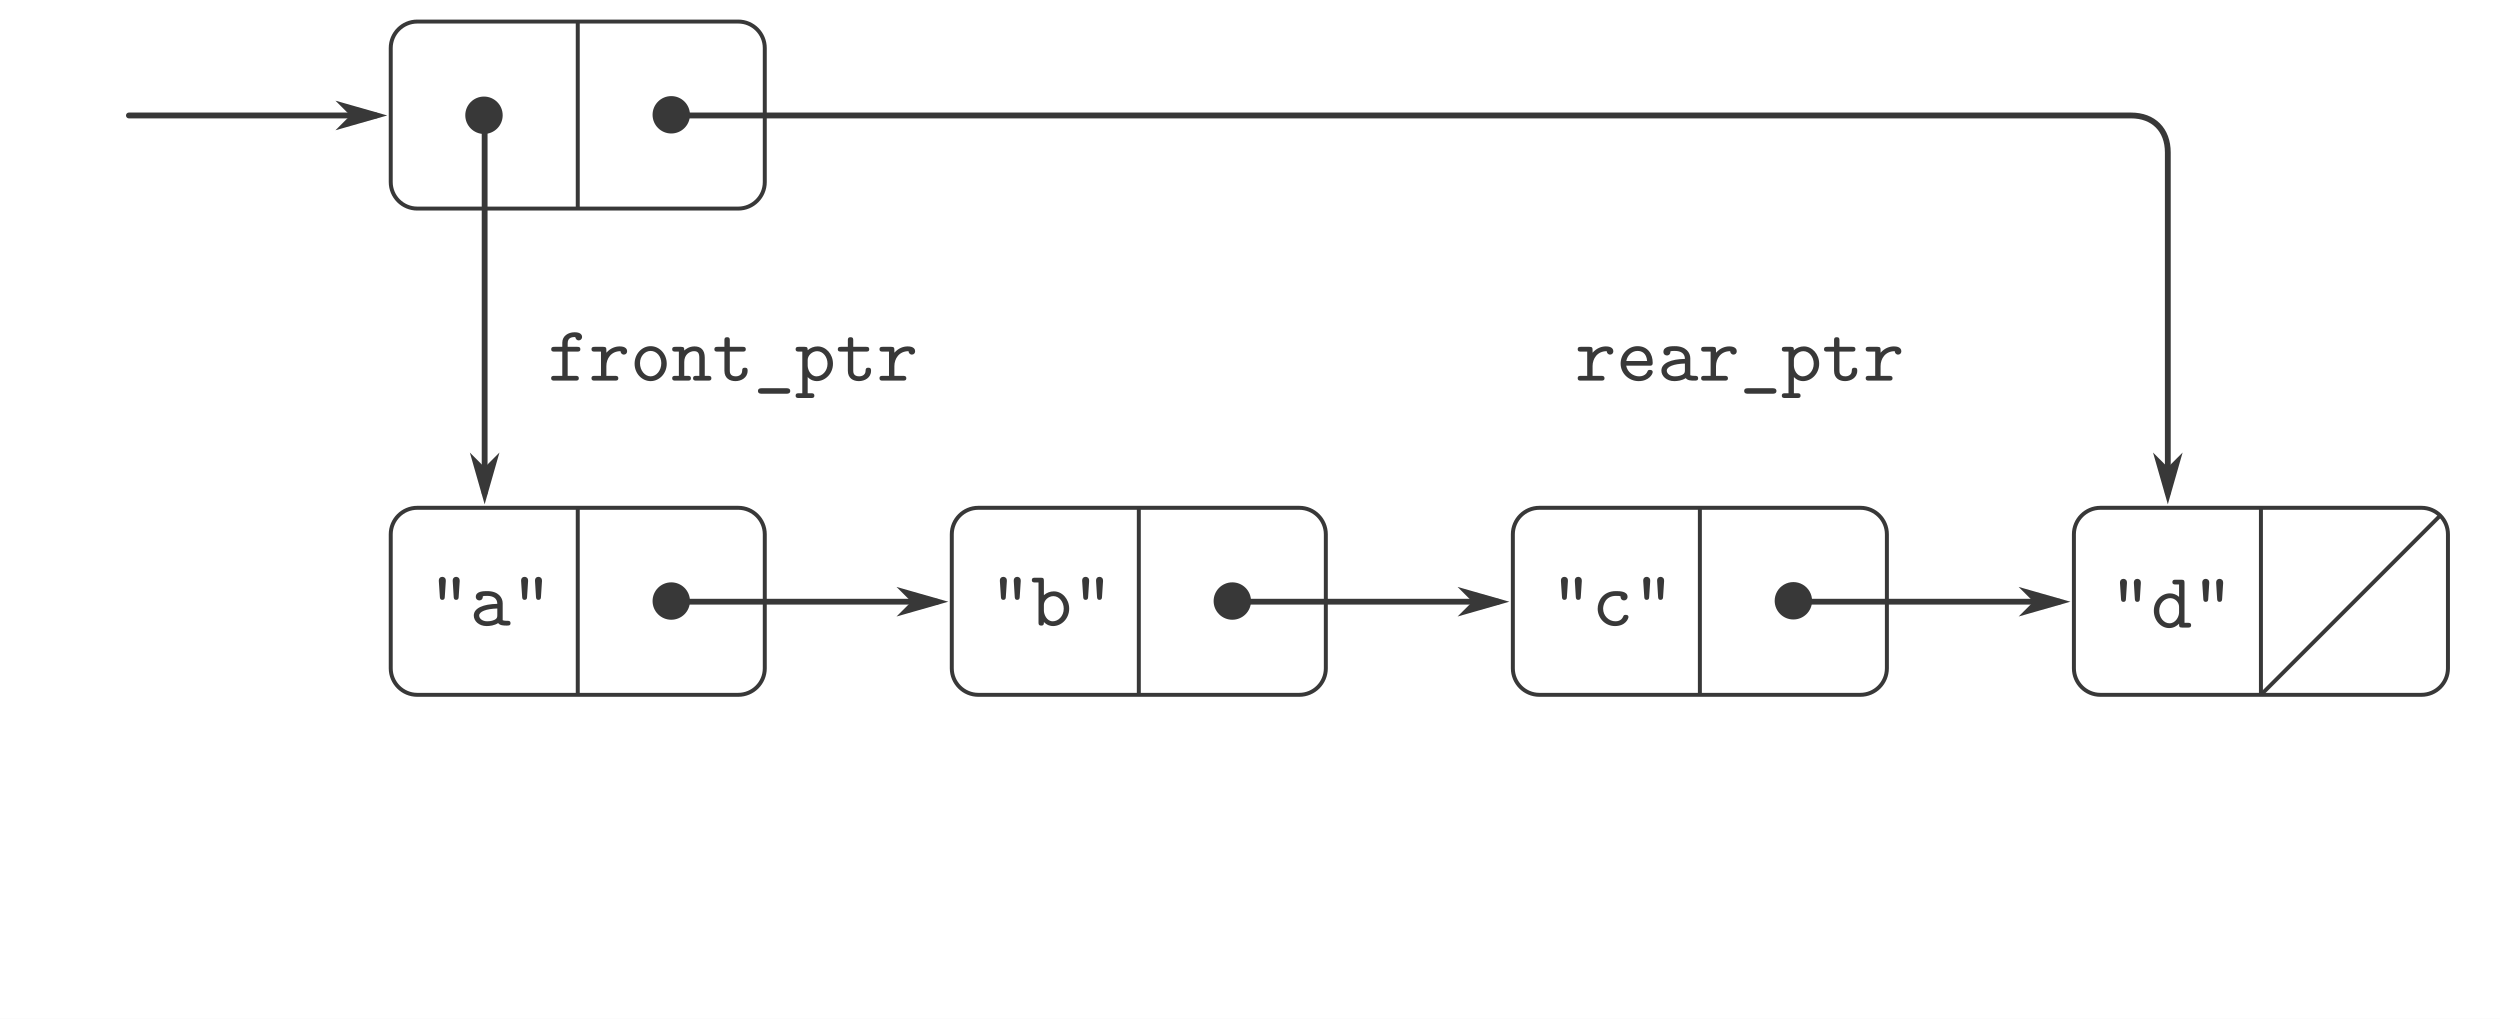
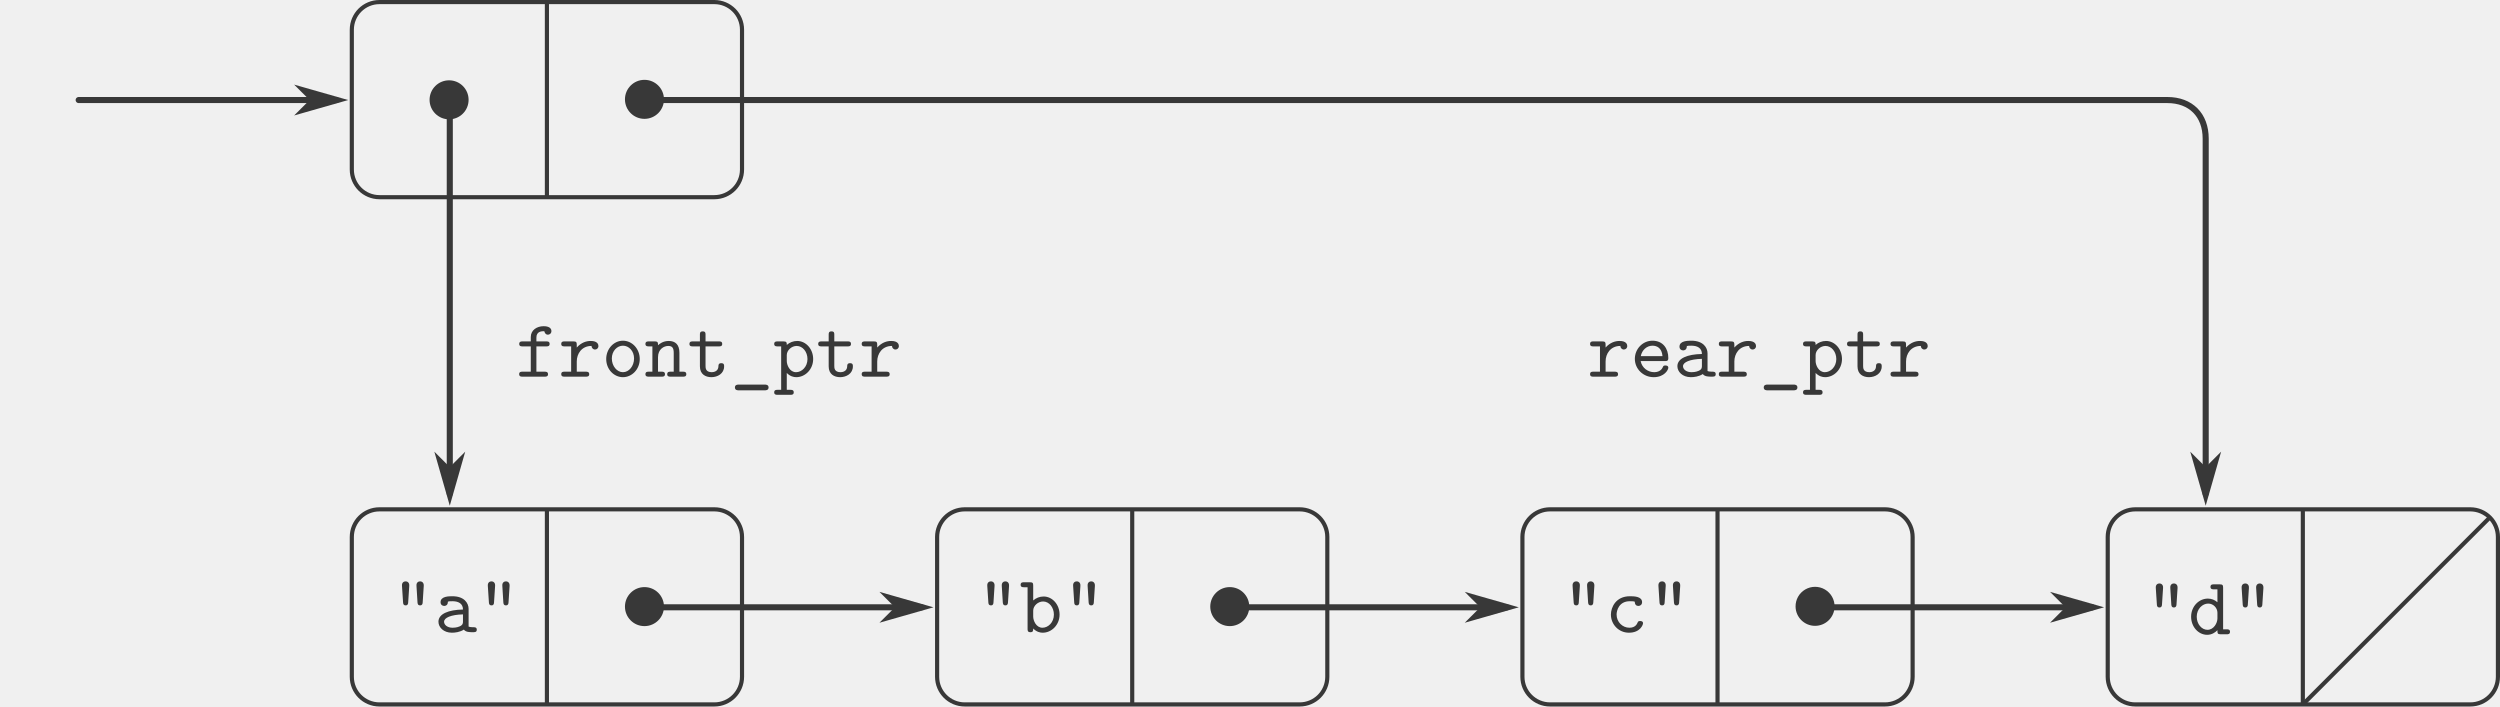
- <svg xmlns="http://www.w3.org/2000/svg" version="1.1" preserveAspectRatio="xMinYMin meet" viewBox="0 0 638 260" id="svg6534" width="100%" height="100%">
+ <svg xmlns="http://www.w3.org/2000/svg" version="1.1" preserveAspectRatio="xMinYMin meet" viewBox="0 0 611.57 172.833" id="svg6534" width="611.57" height="172.833">
  <defs id="defs6536">
    <marker refX="0" refY="0" orient="auto" id="Arrow1Mstart" style="overflow:visible">
-       <path d="M 0,0 5,-5 -12.5,0 5,5 0,0 z" transform="matrix(0.4,0,0,0.4,4,0)" id="path4565" style="fill:#383838;fill-rule:evenodd;stroke:#383838;stroke-width:1pt;marker-start:none" />
+       <path d="M 0,0 5,-5 -12.5,0 5,5 Z" transform="matrix(0.4,0,0,0.4,4,0)" id="path4565" style="fill:#383838;fill-rule:evenodd;stroke:#383838;stroke-width:1pt;marker-start:none" />
    </marker>
    <marker refX="0" refY="0" orient="auto" id="marker7077" style="overflow:visible">
-       <path d="M 0,0 5,-5 -12.5,0 5,5 0,0 z" transform="matrix(0.4,0,0,0.4,4,0)" id="path7079" style="fill:#383838;fill-rule:evenodd;stroke:#383838;stroke-width:1pt;marker-start:none" />
+       <path d="M 0,0 5,-5 -12.5,0 5,5 Z" transform="matrix(0.4,0,0,0.4,4,0)" id="path7079" style="fill:#383838;fill-rule:evenodd;stroke:#383838;stroke-width:1pt;marker-start:none" />
    </marker>
    <marker refX="0" refY="0" orient="auto" id="marker7081" style="overflow:visible">
-       <path d="M 0,0 5,-5 -12.5,0 5,5 0,0 z" transform="matrix(0.4,0,0,0.4,4,0)" id="path7083" style="fill:#383838;fill-rule:evenodd;stroke:#383838;stroke-width:1pt;marker-start:none" />
+       <path d="M 0,0 5,-5 -12.5,0 5,5 Z" transform="matrix(0.4,0,0,0.4,4,0)" id="path7083" style="fill:#383838;fill-rule:evenodd;stroke:#383838;stroke-width:1pt;marker-start:none" />
    </marker>
    <marker refX="0" refY="0" orient="auto" id="Arrow1Mstart-8" style="overflow:visible">
-       <path d="M 0,0 5,-5 -12.5,0 5,5 0,0 z" transform="matrix(0.4,0,0,0.4,4,0)" id="path4565-5" style="fill:#383838;fill-rule:evenodd;stroke:#383838;stroke-width:1pt;marker-start:none" />
+       <path d="M 0,0 5,-5 -12.5,0 5,5 Z" transform="matrix(0.4,0,0,0.4,4,0)" id="path4565-5" style="fill:#383838;fill-rule:evenodd;stroke:#383838;stroke-width:1pt;marker-start:none" />
    </marker>
    <marker refX="0" refY="0" orient="auto" id="marker7171" style="overflow:visible">
-       <path d="M 0,0 5,-5 -12.5,0 5,5 0,0 z" transform="matrix(0.4,0,0,0.4,4,0)" id="path7173" style="fill:#383838;fill-rule:evenodd;stroke:#383838;stroke-width:1pt;marker-start:none" />
+       <path d="M 0,0 5,-5 -12.5,0 5,5 Z" transform="matrix(0.4,0,0,0.4,4,0)" id="path7173" style="fill:#383838;fill-rule:evenodd;stroke:#383838;stroke-width:1pt;marker-start:none" />
    </marker>
    <marker refX="0" refY="0" orient="auto" id="Arrow1Mstart-84" style="overflow:visible">
-       <path d="M 0,0 5,-5 -12.5,0 5,5 0,0 z" transform="matrix(0.4,0,0,0.4,4,0)" id="path4565-7" style="fill:#383838;fill-rule:evenodd;stroke:#383838;stroke-width:1pt;marker-start:none" />
+       <path d="M 0,0 5,-5 -12.5,0 5,5 Z" transform="matrix(0.4,0,0,0.4,4,0)" id="path4565-7" style="fill:#383838;fill-rule:evenodd;stroke:#383838;stroke-width:1pt;marker-start:none" />
    </marker>
    <marker refX="0" refY="0" orient="auto" id="marker7267" style="overflow:visible">
-       <path d="M 0,0 5,-5 -12.5,0 5,5 0,0 z" transform="matrix(0.4,0,0,0.4,4,0)" id="path7269" style="fill:#383838;fill-rule:evenodd;stroke:#383838;stroke-width:1pt;marker-start:none" />
+       <path d="M 0,0 5,-5 -12.5,0 5,5 Z" transform="matrix(0.4,0,0,0.4,4,0)" id="path7269" style="fill:#383838;fill-rule:evenodd;stroke:#383838;stroke-width:1pt;marker-start:none" />
    </marker>
    <marker refX="0" refY="0" orient="auto" id="Arrow1Mstart-5" style="overflow:visible">
-       <path d="M 0,0 5,-5 -12.5,0 5,5 0,0 z" transform="matrix(0.4,0,0,0.4,4,0)" id="path4565-0" style="fill:#383838;fill-rule:evenodd;stroke:#383838;stroke-width:1pt;marker-start:none" />
+       <path d="M 0,0 5,-5 -12.5,0 5,5 Z" transform="matrix(0.4,0,0,0.4,4,0)" id="path4565-0" style="fill:#383838;fill-rule:evenodd;stroke:#383838;stroke-width:1pt;marker-start:none" />
    </marker>
    <marker refX="0" refY="0" orient="auto" id="Arrow1Mstart-9" style="overflow:visible">
-       <path d="M 0,0 5,-5 -12.5,0 5,5 0,0 z" transform="matrix(0.4,0,0,0.4,4,0)" id="path4565-03" style="fill:#383838;fill-rule:evenodd;stroke:#383838;stroke-width:1pt;marker-start:none" />
+       <path d="M 0,0 5,-5 -12.5,0 5,5 Z" transform="matrix(0.4,0,0,0.4,4,0)" id="path4565-03" style="fill:#383838;fill-rule:evenodd;stroke:#383838;stroke-width:1pt;marker-start:none" />
    </marker>
    <marker refX="0" refY="0" orient="auto" id="marker3084" style="overflow:visible">
-       <path d="M 0,0 5,-5 -12.5,0 5,5 0,0 z" transform="matrix(0.4,0,0,0.4,4,0)" id="path3086" style="fill:#383838;fill-rule:evenodd;stroke:#383838;stroke-width:1pt;marker-start:none" />
+       <path d="M 0,0 5,-5 -12.5,0 5,5 Z" transform="matrix(0.4,0,0,0.4,4,0)" id="path3086" style="fill:#383838;fill-rule:evenodd;stroke:#383838;stroke-width:1pt;marker-start:none" />
    </marker>
  </defs>
-   <rect width="100%" height="100%" fill="white" />
-   <g id="g3075">
+   <g id="g3075" transform="translate(-13.65279,-4.994247)">
    <g style="display:inline" id="layer2" transform="translate(-52.05331,-53.4375)">
      <rect style="fill:none;fill-opacity:1;stroke:#383838;stroke-width:1.015;stroke-linecap:round;stroke-linejoin:round;stroke-miterlimit:4;stroke-dasharray:none;stroke-dashoffset:0;stroke-opacity:1" id="rect3794-7-1-0-5-6-9" y="58.939" x="151.77" ry="6.764" rx="6.764" height="47.727" width="95.454" />
      <rect style="fill:none;fill-opacity:1;stroke:#383838;stroke-width:1.015;stroke-linecap:round;stroke-linejoin:round;stroke-miterlimit:4;stroke-dasharray:none;stroke-dashoffset:0;stroke-opacity:1" id="rect3794-7-1-0-5-6" y="183.03" x="151.77" ry="6.764" rx="6.764" height="47.727" width="95.454" />
      <rect style="fill:none;fill-opacity:1;stroke:#383838;stroke-width:1.015;stroke-linecap:round;stroke-linejoin:round;stroke-miterlimit:4;stroke-dasharray:none;stroke-dashoffset:0;stroke-opacity:1" id="rect3794-7-1-0-5" y="183.03" x="294.951" ry="6.764" rx="6.764" height="47.727" width="95.454" />
      <rect style="fill:none;fill-opacity:1;stroke:#383838;stroke-width:1.015;stroke-linecap:round;stroke-linejoin:round;stroke-miterlimit:4;stroke-dasharray:none;stroke-dashoffset:0;stroke-opacity:1" id="rect3794-7-1-0-5-5" y="183.03" x="438.133" ry="6.764" rx="6.764" height="47.727" width="95.454" />
      <rect style="fill:none;fill-opacity:1;stroke:#383838;stroke-width:1.015;stroke-linecap:round;stroke-linejoin:round;stroke-miterlimit:4;stroke-dasharray:none;stroke-dashoffset:0;stroke-opacity:1" id="rect3794-7-1-0-6-6" y="183.03" x="581.315" ry="6.764" rx="6.764" height="47.727" width="95.454" />
    </g>
    <g style="display:inline" id="layer4" transform="translate(-52.05331,-53.4375)">
      <path style="display:inline;fill:none;stroke:#383838;stroke-width:1.488;stroke-linecap:round;stroke-linejoin:round;stroke-miterlimit:4;stroke-dasharray:none;stroke-opacity:1;marker-start:url(#Arrow1Mstart)" id="path4554-5-2-3-85" d="M 434.315,206.996 H 367.497" />
      <path style="display:inline;fill:#383838;fill-opacity:1;stroke:#383838;stroke-width:0;stroke-linecap:round;stroke-linejoin:round;stroke-miterlimit:4;stroke-dasharray:none;stroke-dashoffset:0;stroke-opacity:1" id="path4491-44-0-1" transform="matrix(1.909089,0,0,1.909089,142.2242,44.81586)" d="m 120,84.862 a 2.5,2.5 0 1 1 -5,0 2.5,2.5 0 1 1 5,0 z" />
      <path style="fill:none;stroke:#383838;stroke-width:1.015;stroke-linecap:butt;stroke-linejoin:miter;stroke-miterlimit:4;stroke-dasharray:none;stroke-opacity:1" id="path4405-1-3-84-0" d="m 629.042,183.03 v 47.727" />
      <path style="fill:none;stroke:#383838;stroke-width:1.015;stroke-linecap:butt;stroke-linejoin:round;stroke-miterlimit:4;stroke-dasharray:none;stroke-opacity:1" id="path4373-3" d="m 629.042,230.757 45.818,-45.818" />
      <path style="fill:none;stroke:#383838;stroke-width:1.015;stroke-linecap:butt;stroke-linejoin:miter;stroke-miterlimit:4;stroke-dasharray:none;stroke-opacity:1" id="path4405-1-3-3" d="m 342.678,183.03 v 47.727" />
      <path style="display:inline;fill:none;stroke:#383838;stroke-width:1.488;stroke-linecap:round;stroke-linejoin:round;stroke-miterlimit:4;stroke-dasharray:none;stroke-opacity:1;marker-start:url(#Arrow1Mstart)" id="path4554-5-2-3-85-7" d="m 291.133,206.996 h -66.818" />
      <path style="display:inline;fill:#383838;fill-opacity:1;stroke:#383838;stroke-width:0;stroke-linecap:round;stroke-linejoin:round;stroke-miterlimit:4;stroke-dasharray:none;stroke-dashoffset:0;stroke-opacity:1" id="path4491-44-0-1-7" transform="matrix(1.909089,0,0,1.909089,-0.957452,44.81586)" d="m 120,84.862 a 2.5,2.5 0 1 1 -5,0 2.5,2.5 0 1 1 5,0 z" />
      <path style="fill:none;stroke:#383838;stroke-width:1.015;stroke-linecap:butt;stroke-linejoin:miter;stroke-miterlimit:4;stroke-dasharray:none;stroke-opacity:1" id="path4405-1-3-3-4" d="m 199.497,183.03 v 47.727" />
      <path style="display:inline;fill:none;stroke:#383838;stroke-width:1.488;stroke-linecap:round;stroke-linejoin:round;stroke-miterlimit:4;stroke-dasharray:none;stroke-opacity:1;marker-start:url(#Arrow1Mstart)" id="path4554-5-2-3-85-7-5" d="M 605.28,179.212 V 92.348 c 0,-5.804 -3.673,-9.443 -9.375,-9.443 H 224.315" />
      <path style="display:inline;fill:#383838;fill-opacity:1;stroke:#383838;stroke-width:0;stroke-linecap:round;stroke-linejoin:round;stroke-miterlimit:4;stroke-dasharray:none;stroke-dashoffset:0;stroke-opacity:1" id="path4491-44-0-1-7-0" transform="matrix(1.909089,0,0,1.909089,-0.957447,-79.27489)" d="m 120,84.862 a 2.5,2.5 0 1 1 -5,0 2.5,2.5 0 1 1 5,0 z" />
      <path style="display:inline;fill:#383838;fill-opacity:1;stroke:#383838;stroke-width:0;stroke-linecap:round;stroke-linejoin:round;stroke-miterlimit:4;stroke-dasharray:none;stroke-dashoffset:0;stroke-opacity:1" id="path4491-4-7-7-5-1" transform="matrix(1.909089,0,0,1.909089,-48.75288,-79.1568)" d="m 120,84.862 a 2.5,2.5 0 1 1 -5,0 2.5,2.5 0 1 1 5,0 z" />
      <path style="display:inline;fill:none;stroke:#383838;stroke-width:1.488;stroke-linecap:round;stroke-linejoin:round;stroke-miterlimit:4;stroke-dasharray:none;stroke-opacity:1;marker-start:url(#Arrow1Mstart)" id="path4554-5-0-27-6-6" d="M 175.735,179.212 V 83.757" />
      <path style="fill:none;stroke:#383838;stroke-width:1.015;stroke-linecap:butt;stroke-linejoin:miter;stroke-miterlimit:4;stroke-dasharray:none;stroke-opacity:1" id="path4405-1-3-3-4-6" d="M 199.497,58.939 V 106.666" />
      <path style="display:inline;fill:none;stroke:#383838;stroke-width:1.488;stroke-linecap:round;stroke-linejoin:round;stroke-miterlimit:4;stroke-dasharray:none;stroke-opacity:1;marker-start:url(#Arrow1Mstart)" id="path4554-9-4-6" d="M 147.951,82.905 H 84.952" />
    </g>
-     <text x="139.807" y="97.138" id="text7335" xml:space="preserve" style="font-style:normal;font-variant:normal;font-weight:normal;font-stretch:normal;font-size:20px;line-height:125%;font-family:Latin Modern Mono;-inkscape-font-specification:Latin Modern Mono;text-align:start;letter-spacing:0px;word-spacing:0px;text-anchor:start;fill:#383838;fill-opacity:1;stroke:none">
+     <text x="139.807" y="97.138" id="text7335" xml:space="preserve" style="font-style:normal;font-variant:normal;font-weight:normal;font-stretch:normal;font-size:20px;line-height:125%;font-family:'Latin Modern Mono';-inkscape-font-specification:'Latin Modern Mono';text-align:start;letter-spacing:0px;word-spacing:0px;text-anchor:start;fill:#383838;fill-opacity:1;stroke:none">
      <tspan x="139.807" y="97.138" id="tspan7337">front_ptr</tspan>
    </text>
-     <text x="23.353" y="34.308" id="text4974" xml:space="preserve" style="font-style:normal;font-variant:normal;font-weight:normal;font-stretch:normal;font-size:20px;line-height:125%;font-family:Latin Modern Mono;-inkscape-font-specification:Latin Modern Mono;text-align:end;letter-spacing:0px;word-spacing:0px;text-anchor:end;fill:#383838;fill-opacity:1;stroke:none">
+     <text x="23.353" y="34.308" id="text4974" xml:space="preserve" style="font-style:normal;font-variant:normal;font-weight:normal;font-stretch:normal;font-size:20px;line-height:125%;font-family:'Latin Modern Mono';-inkscape-font-specification:'Latin Modern Mono';text-align:end;letter-spacing:0px;word-spacing:0px;text-anchor:end;fill:#383838;fill-opacity:1;stroke:none">
      <tspan x="23.353" y="34.308" id="tspan4976">q</tspan>
    </text>
-     <text x="109.409" y="159.649" id="text3007-0-2-9-5" xml:space="preserve" style="font-style:normal;font-variant:normal;font-weight:normal;font-stretch:normal;font-size:20px;line-height:125%;font-family:Latin Modern Mono;-inkscape-font-specification:Latin Modern Mono;letter-spacing:0px;word-spacing:0px;fill:#383838;fill-opacity:1;stroke:none">
-       <tspan x="109.409" y="159.649" id="tspan3009-8-5-1-5" style="font-weight:normal;-inkscape-font-specification:Latin Modern Mono">"a"</tspan>
+     <text x="109.409" y="159.649" id="text3007-0-2-9-5" xml:space="preserve" style="font-style:normal;font-variant:normal;font-weight:normal;font-stretch:normal;font-size:20px;line-height:125%;font-family:'Latin Modern Mono';-inkscape-font-specification:'Latin Modern Mono';letter-spacing:0px;word-spacing:0px;fill:#383838;fill-opacity:1;stroke:none">
+       <tspan x="109.409" y="159.649" id="tspan3009-8-5-1-5" style="font-weight:normal;-inkscape-font-specification:'Latin Modern Mono'">"a"</tspan>
    </text>
-     <text x="252.591" y="159.649" id="text3007-0-2-9" xml:space="preserve" style="font-style:normal;font-variant:normal;font-weight:normal;font-stretch:normal;font-size:20px;line-height:125%;font-family:Latin Modern Mono;-inkscape-font-specification:Latin Modern Mono;letter-spacing:0px;word-spacing:0px;fill:#383838;fill-opacity:1;stroke:none">
-       <tspan x="252.591" y="159.649" id="tspan3009-8-5-1" style="font-weight:normal;-inkscape-font-specification:Latin Modern Mono">"b"</tspan>
+     <text x="252.591" y="159.649" id="text3007-0-2-9" xml:space="preserve" style="font-style:normal;font-variant:normal;font-weight:normal;font-stretch:normal;font-size:20px;line-height:125%;font-family:'Latin Modern Mono';-inkscape-font-specification:'Latin Modern Mono';letter-spacing:0px;word-spacing:0px;fill:#383838;fill-opacity:1;stroke:none">
+       <tspan x="252.591" y="159.649" id="tspan3009-8-5-1" style="font-weight:normal;-inkscape-font-specification:'Latin Modern Mono'">"b"</tspan>
    </text>
-     <text x="630.755" y="97.138" id="text7335-4" xml:space="preserve" style="font-style:normal;font-variant:normal;font-weight:normal;font-stretch:normal;font-size:20px;line-height:125%;font-family:Latin Modern Mono;-inkscape-font-specification:Latin Modern Mono;text-align:start;letter-spacing:0px;word-spacing:0px;text-anchor:start;fill:#383838;fill-opacity:1;stroke:none">
+     <text x="630.755" y="97.138" id="text7335-4" xml:space="preserve" style="font-style:normal;font-variant:normal;font-weight:normal;font-stretch:normal;font-size:20px;line-height:125%;font-family:'Latin Modern Mono';-inkscape-font-specification:'Latin Modern Mono';text-align:start;letter-spacing:0px;word-spacing:0px;text-anchor:start;fill:#383838;fill-opacity:1;stroke:none">
      <tspan style="text-align:end;text-anchor:end" x="538.49" y="97.138" id="tspan7337-2">rear_ptr</tspan>
    </text>
    <path d="m 525.443,153.558 h -66.818" id="path4554-5-2-3-85-3" style="display:inline;fill:none;stroke:#383838;stroke-width:1.488;stroke-linecap:round;stroke-linejoin:round;stroke-miterlimit:4;stroke-dasharray:none;stroke-opacity:1;marker-start:url(#Arrow1Mstart)" />
    <path d="m 462.443,153.388 a 4.773,4.773 0 0 1 -9.545,0 4.773,4.773 0 1 1 9.545,0 z" id="path4491-44-0-1-73" style="display:inline;fill:#383838;fill-opacity:1;stroke:#383838;stroke-width:0;stroke-linecap:round;stroke-linejoin:round;stroke-miterlimit:4;stroke-dasharray:none;stroke-dashoffset:0;stroke-opacity:1" />
    <path d="m 433.807,129.592 v 47.727" id="path4405-1-3-3-8" style="fill:none;stroke:#383838;stroke-width:1.015;stroke-linecap:butt;stroke-linejoin:miter;stroke-miterlimit:4;stroke-dasharray:none;stroke-opacity:1" />
-     <text x="395.773" y="159.649" id="text3007-0-2-9-7" xml:space="preserve" style="font-style:normal;font-variant:normal;font-weight:normal;font-stretch:normal;font-size:20px;line-height:125%;font-family:Latin Modern Mono;-inkscape-font-specification:Latin Modern Mono;letter-spacing:0px;word-spacing:0px;fill:#383838;fill-opacity:1;stroke:none">
-       <tspan x="395.773" y="159.649" id="tspan3009-8-5-1-9" style="font-weight:normal;-inkscape-font-specification:Latin Modern Mono">"c"</tspan>
+     <text x="395.773" y="159.649" id="text3007-0-2-9-7" xml:space="preserve" style="font-style:normal;font-variant:normal;font-weight:normal;font-stretch:normal;font-size:20px;line-height:125%;font-family:'Latin Modern Mono';-inkscape-font-specification:'Latin Modern Mono';letter-spacing:0px;word-spacing:0px;fill:#383838;fill-opacity:1;stroke:none">
+       <tspan x="395.773" y="159.649" id="tspan3009-8-5-1-9" style="font-weight:normal;-inkscape-font-specification:'Latin Modern Mono'">"c"</tspan>
    </text>
-     <text x="538.443" y="160.16" id="text3007-0-7-1" xml:space="preserve" style="font-style:normal;font-variant:normal;font-weight:normal;font-stretch:normal;font-size:20px;line-height:125%;font-family:Latin Modern Mono;-inkscape-font-specification:Latin Modern Mono;letter-spacing:0px;word-spacing:0px;display:inline;fill:#383838;fill-opacity:1;stroke:none">
-       <tspan x="538.443" y="160.16" id="tspan3009-8-52-2" style="font-weight:normal;-inkscape-font-specification:Latin Modern Mono">"d"</tspan>
+     <text x="538.443" y="160.16" id="text3007-0-7-1" xml:space="preserve" style="font-style:normal;font-variant:normal;font-weight:normal;font-stretch:normal;font-size:20px;line-height:125%;font-family:'Latin Modern Mono';-inkscape-font-specification:'Latin Modern Mono';letter-spacing:0px;word-spacing:0px;display:inline;fill:#383838;fill-opacity:1;stroke:none">
+       <tspan x="538.443" y="160.16" id="tspan3009-8-52-2" style="font-weight:normal;-inkscape-font-specification:'Latin Modern Mono'">"d"</tspan>
    </text>
  </g>
</svg>
